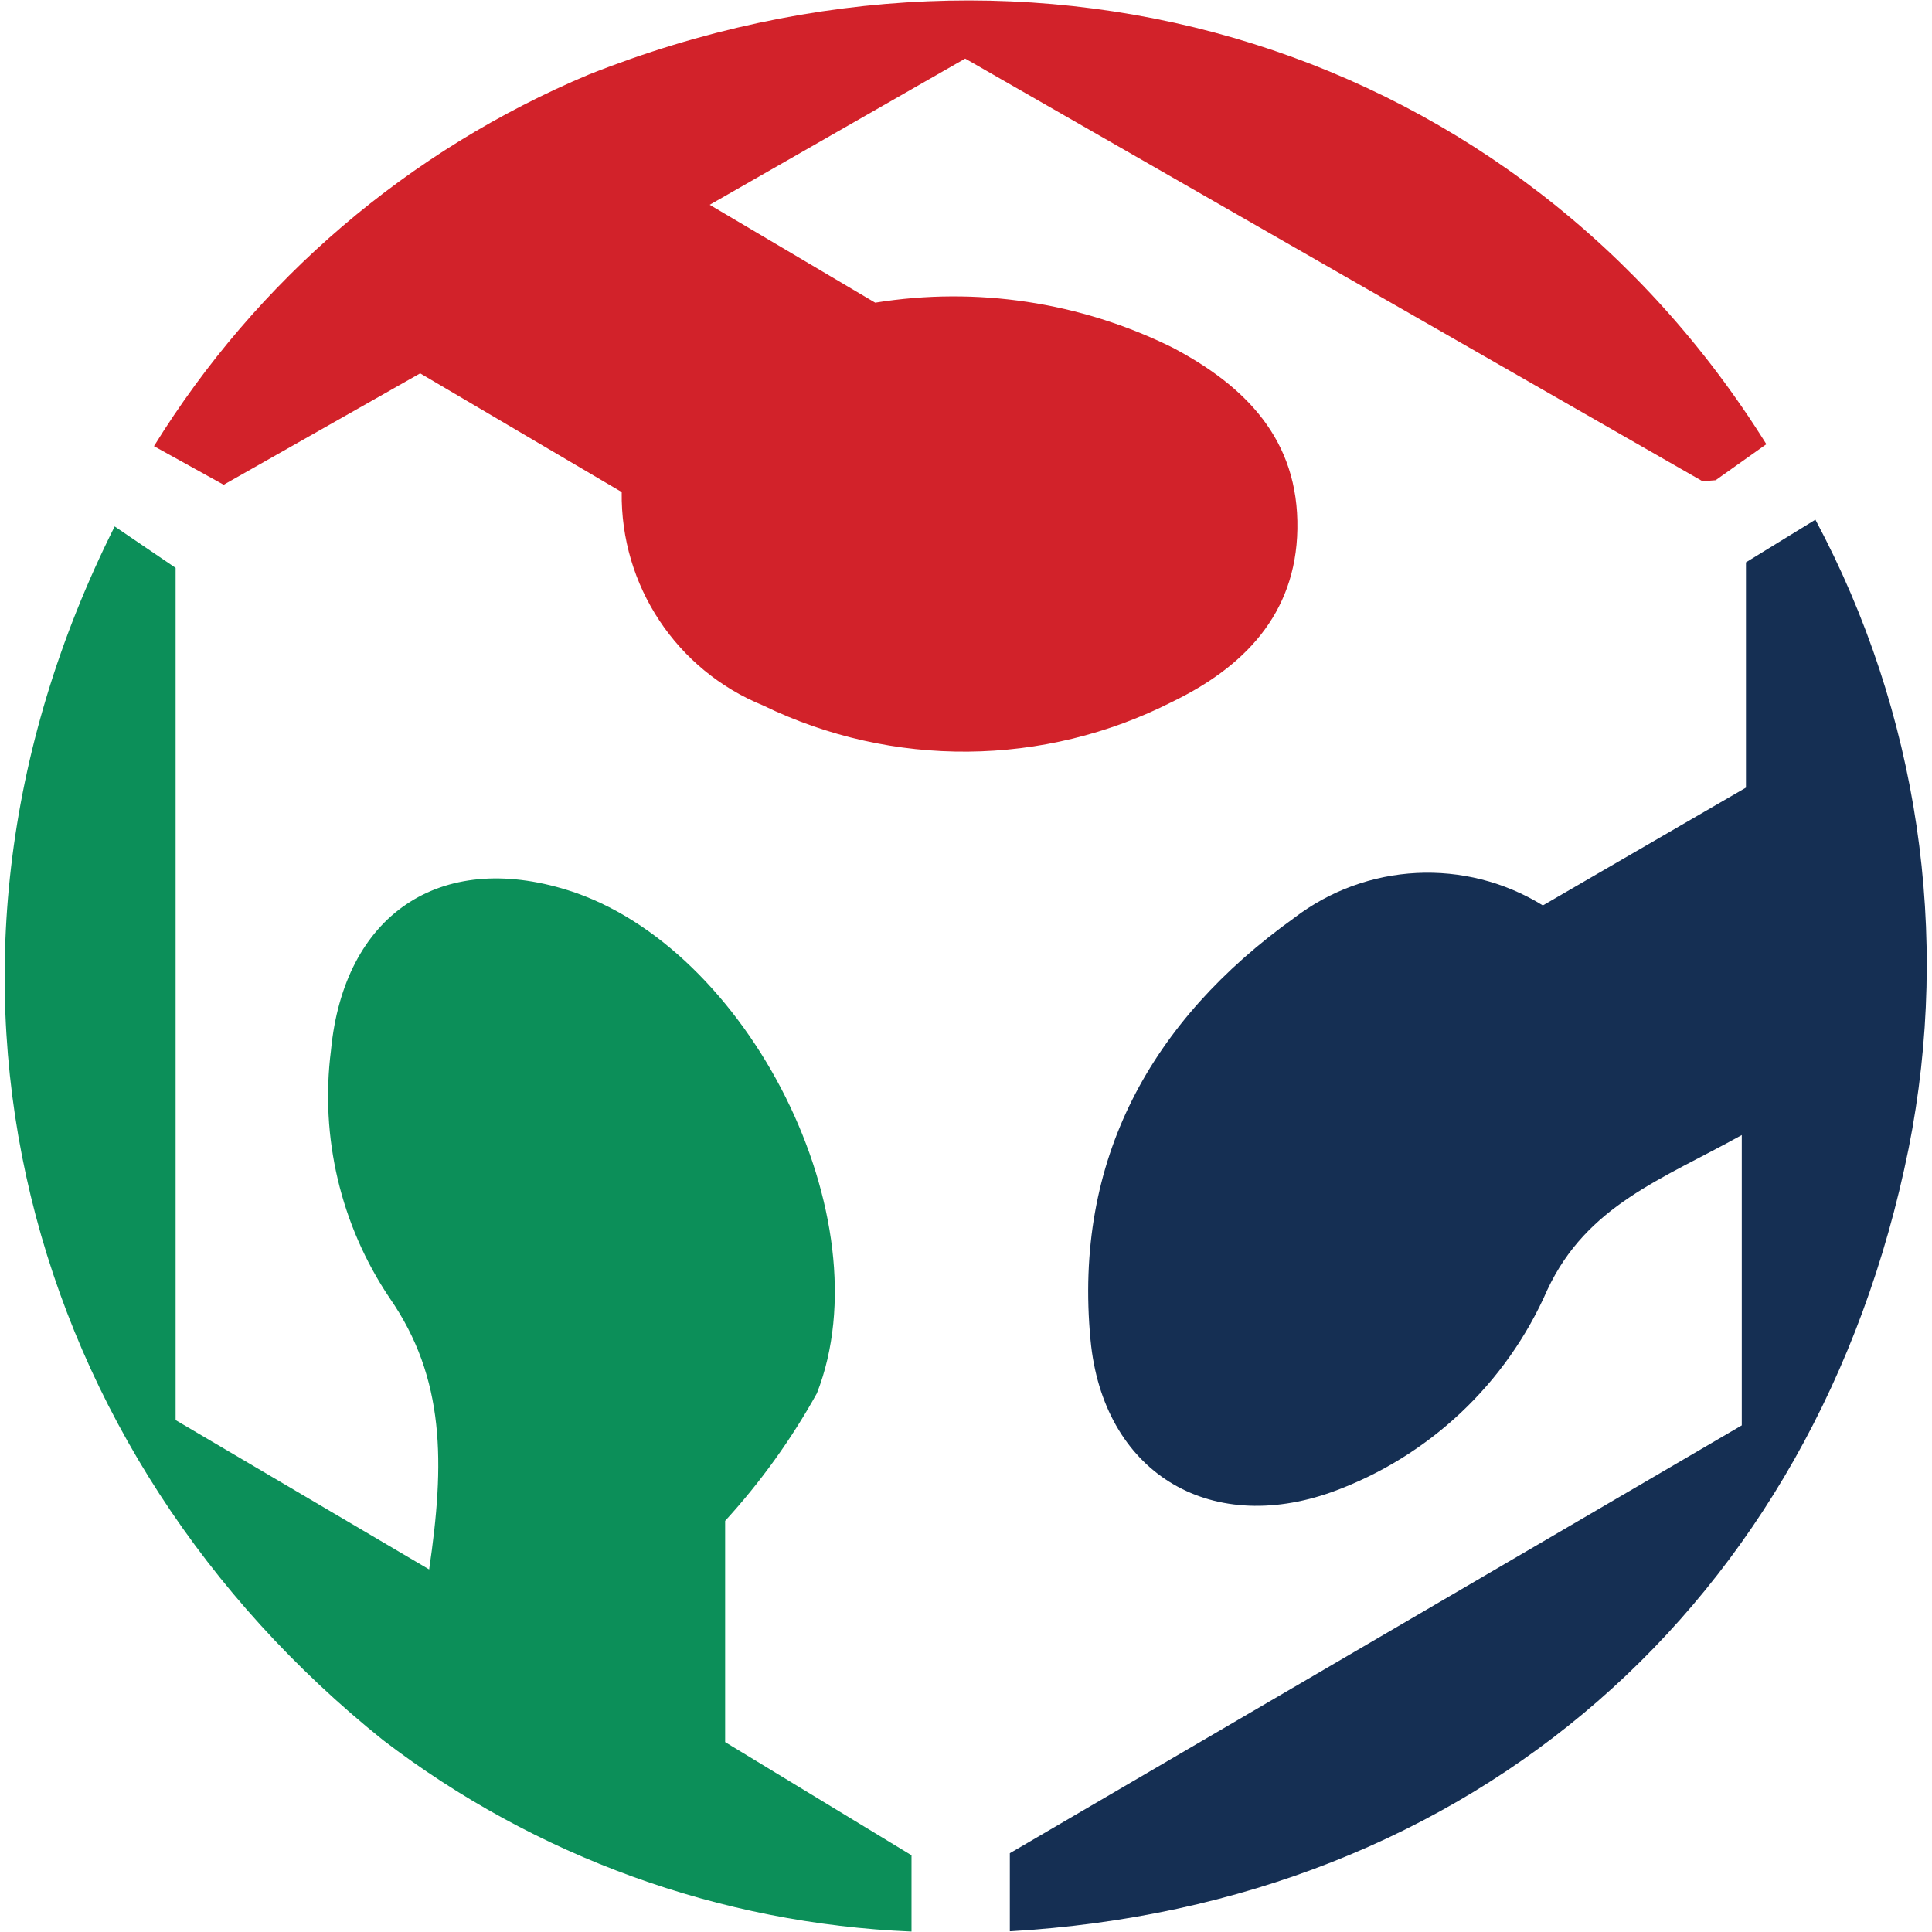
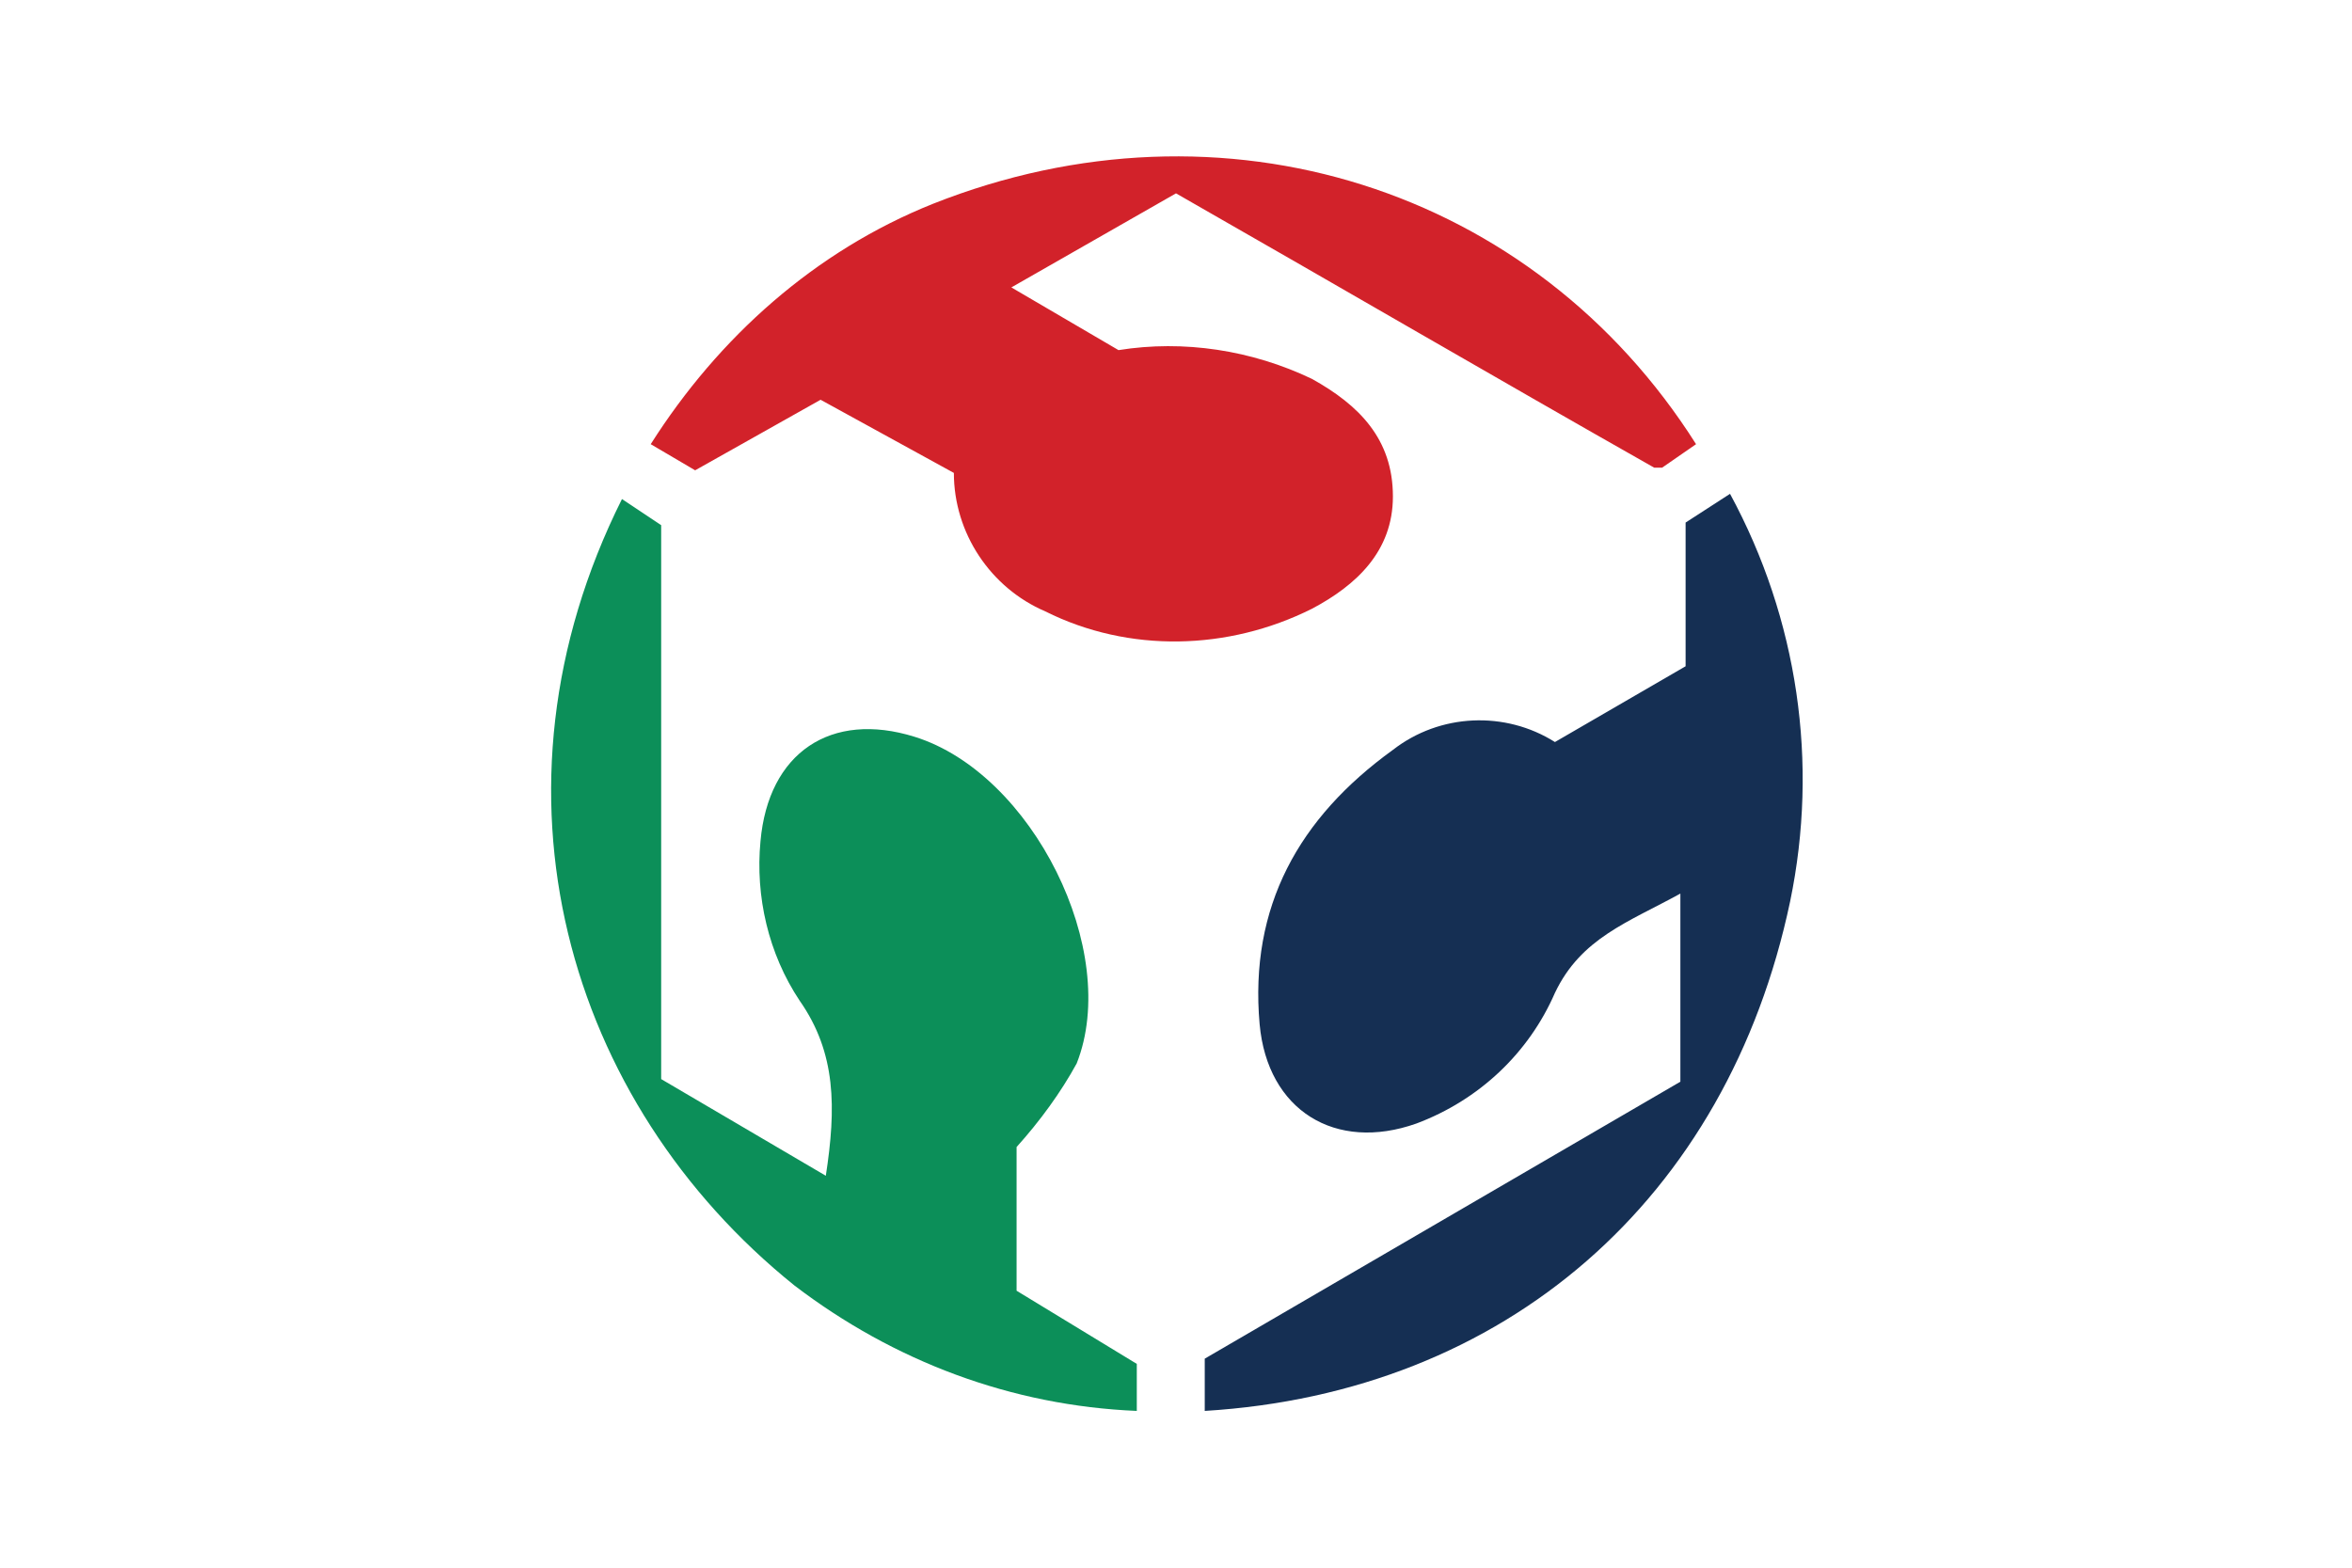
- <svg xmlns="http://www.w3.org/2000/svg" id="Layer_1" data-name="Layer 1" viewBox="0 0 48 48">
-   <defs>
-     <style>.cls-1{fill:#152f53;}.cls-2{fill:#d2222a;}.cls-3{fill:#0c8f59;}</style>
-   </defs>
-   <path class="cls-1" d="M43.274,35.413V28.2c-1.977,1.099-3.846,1.742-4.831,3.846a9.292,9.292,0,0,1-5.341,5.019c-3.089,1.106-5.699-.509-6.008-3.771-.427-4.494,1.51-7.942,5.06-10.489a5.454,5.454,0,0,1,6.178-.31l5.046-2.927V13.971l1.725-1.06a23.446,23.446,0,0,1,2.316,15.625c-2.295,11.339-10.85,18.787-22.33,19.446V46.043Z" />
-   <path class="cls-2" d="M10.439,9.276,5.557,12.044l-1.732-.959a23.289,23.289,0,0,1,10.804-9.233c11.157-4.429,23.105-.672,29.256,9.184l-1.261.895c-.209.011-.295.043-.345.014-6.025-3.45-12.047-6.904-18.299-10.49L17.632,5.088l4.112,2.432a12.253,12.253,0,0,1,7.384,1.114c1.816.956,3.143,2.291,3.105,4.512-.036,2.132-1.355,3.441-3.107,4.289a11.427,11.427,0,0,1-10.171.09,5.635,5.635,0,0,1-3.509-5.3Z" />
-   <path class="cls-3" d="M2.849,13.079,4.363,14.108V35.282l6.299,3.71c.388-2.631.406-4.745-.985-6.748A8.991,8.991,0,0,1,8.223,26.095c.322-3.36,2.695-4.978,5.885-3.978,4.481,1.405,7.888,8.152,6.188,12.498a16.745,16.745,0,0,1-2.28,3.17v5.497l4.63,2.812v1.895A23.173,23.173,0,0,1,9.525,43.239C.686,36.16-2.775,24.299,2.849,13.079Z" />
+ <svg xmlns="http://www.w3.org/2000/svg" version="1.1" id="Layer_1" x="0px" y="0px" viewBox="0 0 90 60" style="enable-background:new 0 0 90 60;" xml:space="preserve">
+   <style type="text/css">
+ 	.st0{fill:#152F53;}
+ 	.st1{fill:#D2222A;}
+ 	.st2{fill:#0C8F59;}
+ </style>
+   <path class="st0" d="M64.3,41.4v-7.2c-2,1.1-3.8,1.7-4.8,3.8c-1,2.3-2.9,4.1-5.3,5c-3.1,1.1-5.7-0.5-6-3.8  c-0.4-4.5,1.5-7.9,5.1-10.5c1.8-1.4,4.3-1.5,6.2-0.3l5-2.9V20l1.7-1.1c2.6,4.8,3.4,10.3,2.3,15.6C66.1,45.9,57.6,53.3,46.1,54V52  L64.3,41.4z" />
+   <path class="st1" d="M31.4,15.3L26.6,18l-1.7-1c2.6-4.1,6.3-7.4,10.8-9.2C46.8,3.4,58.7,7.2,64.9,17l-1.3,0.9c-0.2,0-0.3,0-0.3,0  c-6-3.4-12-6.9-18.3-10.5l-6.3,3.6l4.1,2.4c2.5-0.4,5.1,0,7.4,1.1c1.8,1,3.1,2.3,3.1,4.5c0,2.1-1.4,3.4-3.1,4.3  c-3.2,1.6-7,1.7-10.2,0.1c-2.1-0.9-3.5-3-3.5-5.3L31.4,15.3z" />
+   <path class="st2" d="M23.8,19.1l1.5,1v21.2l6.3,3.7c0.4-2.6,0.4-4.7-1-6.7c-1.2-1.8-1.7-4-1.5-6.1c0.3-3.4,2.7-5,5.9-4  c4.5,1.4,7.9,8.2,6.2,12.5c-0.6,1.1-1.4,2.2-2.3,3.2v5.5l4.6,2.8V54c-4.8-0.2-9.3-1.9-13.1-4.8C21.7,42.2,18.2,30.3,23.8,19.1z" />
</svg>
